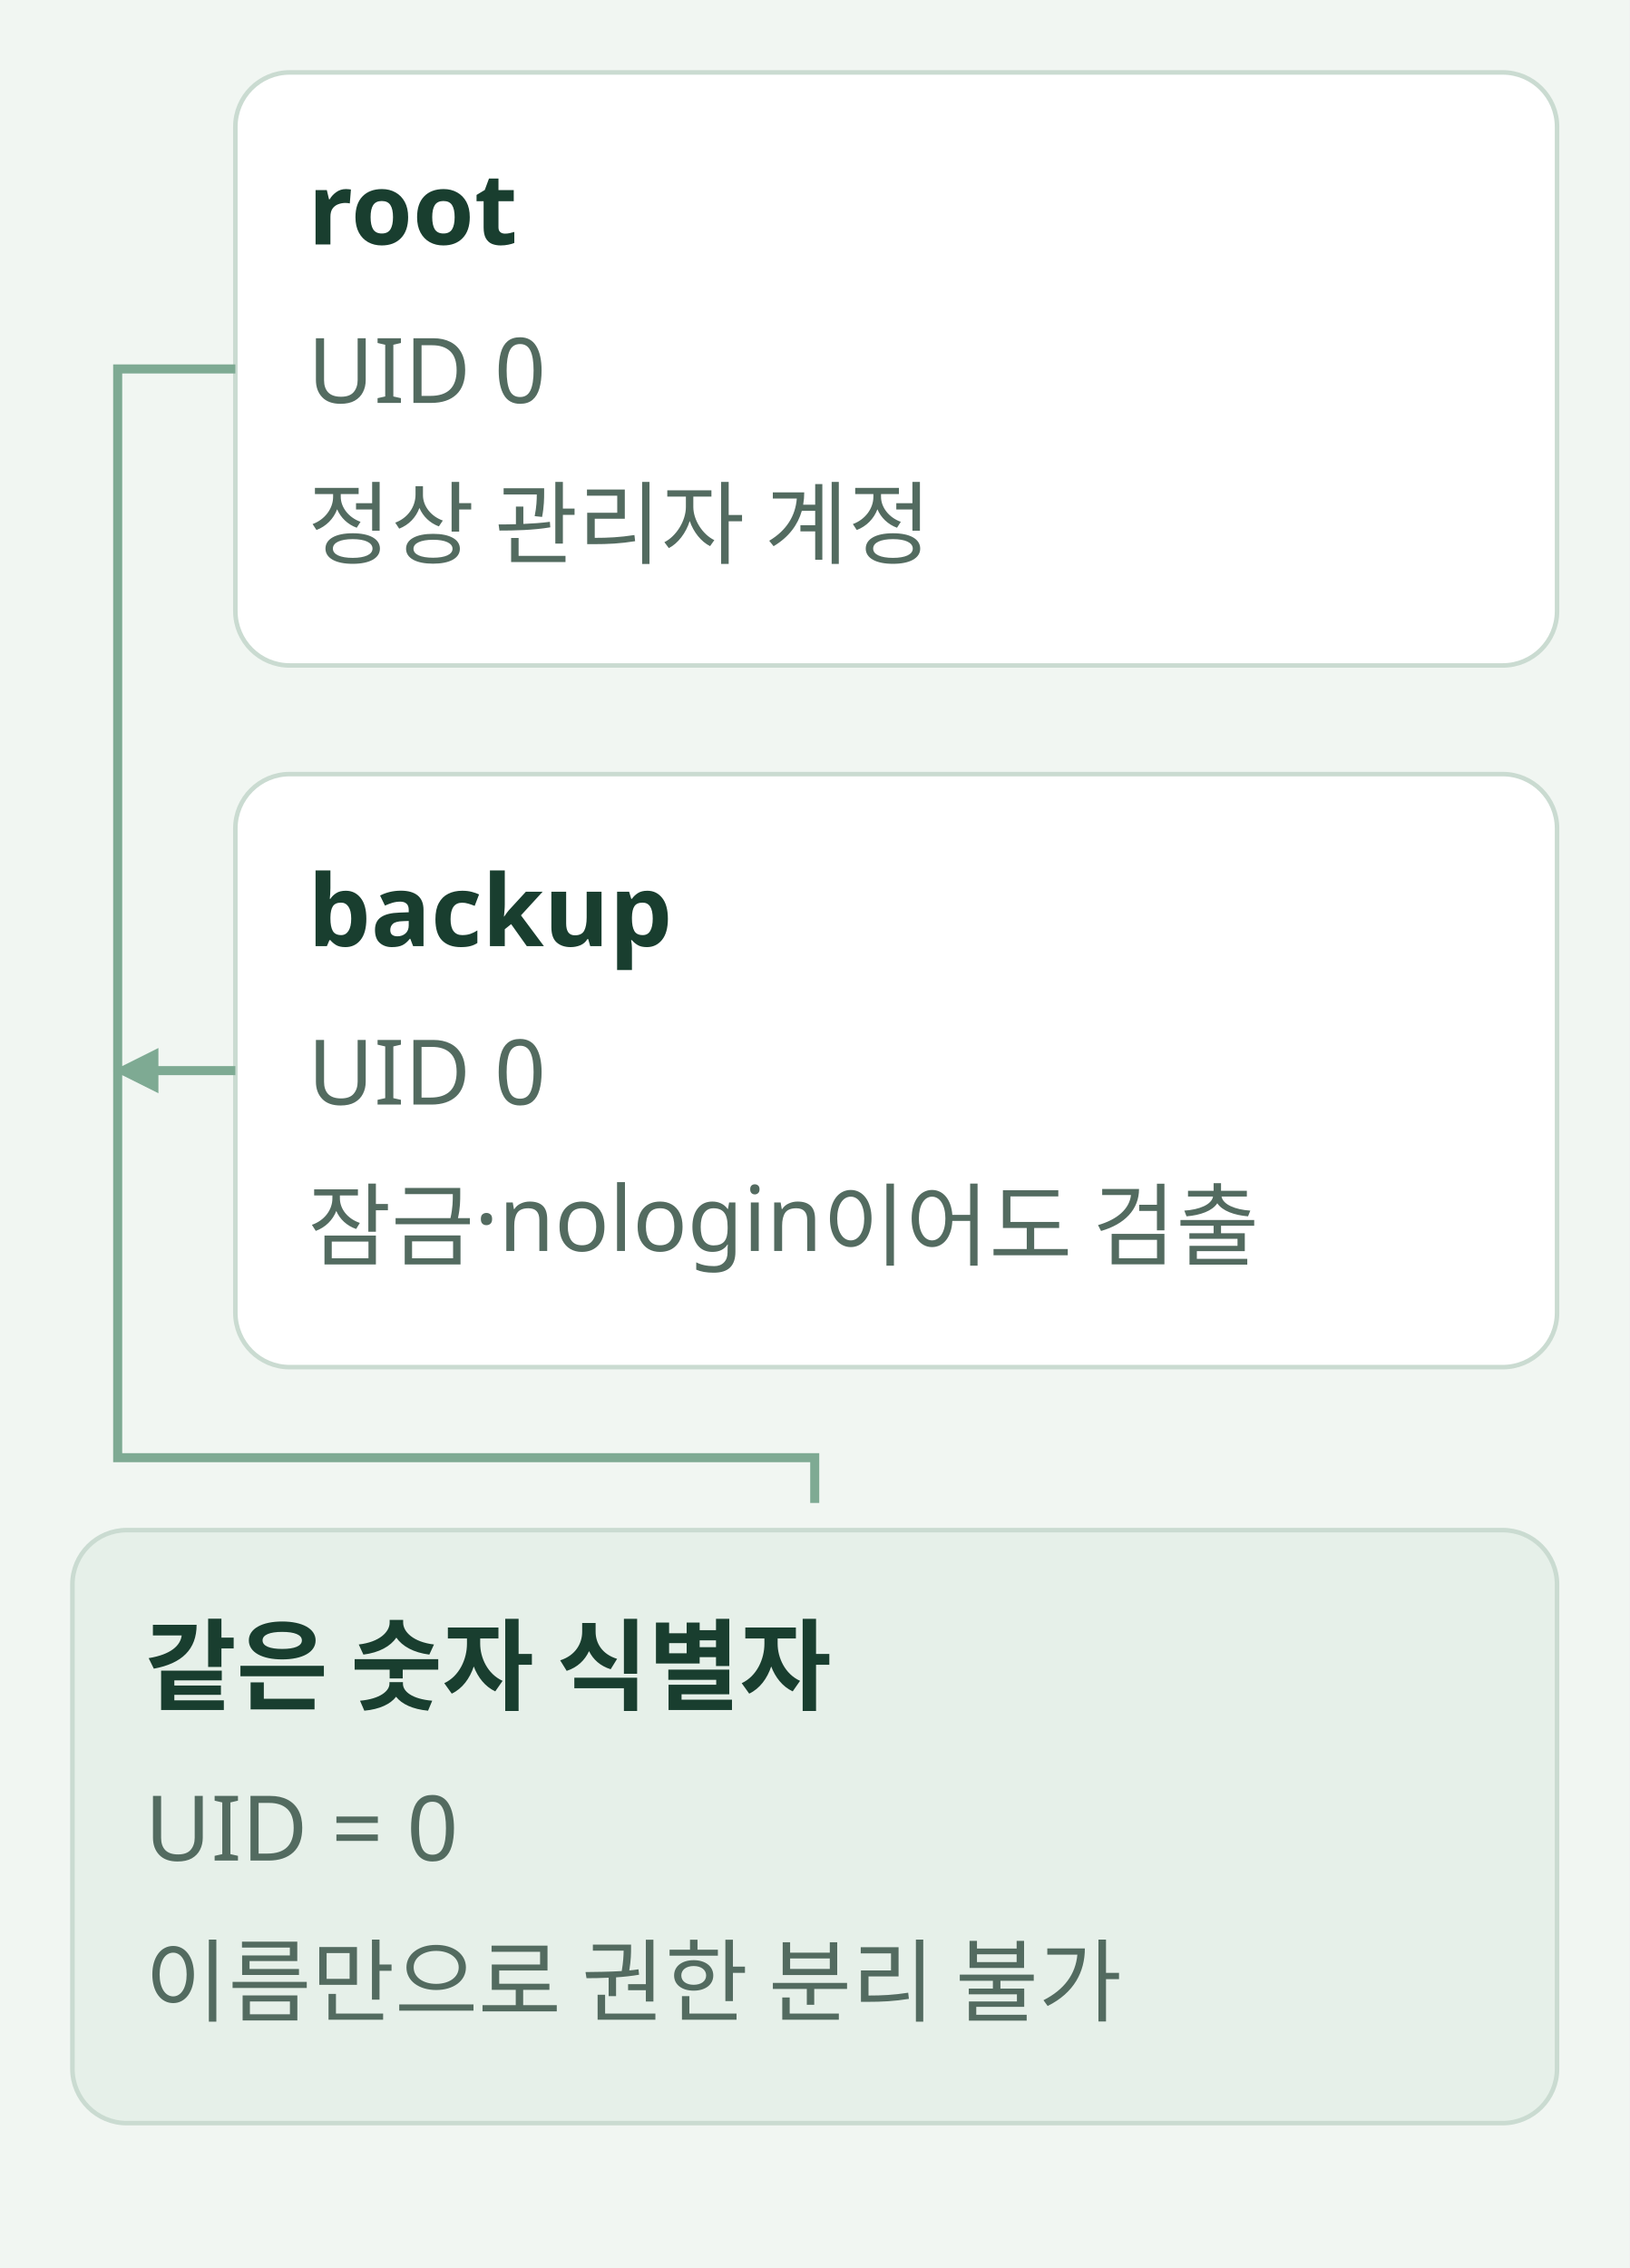
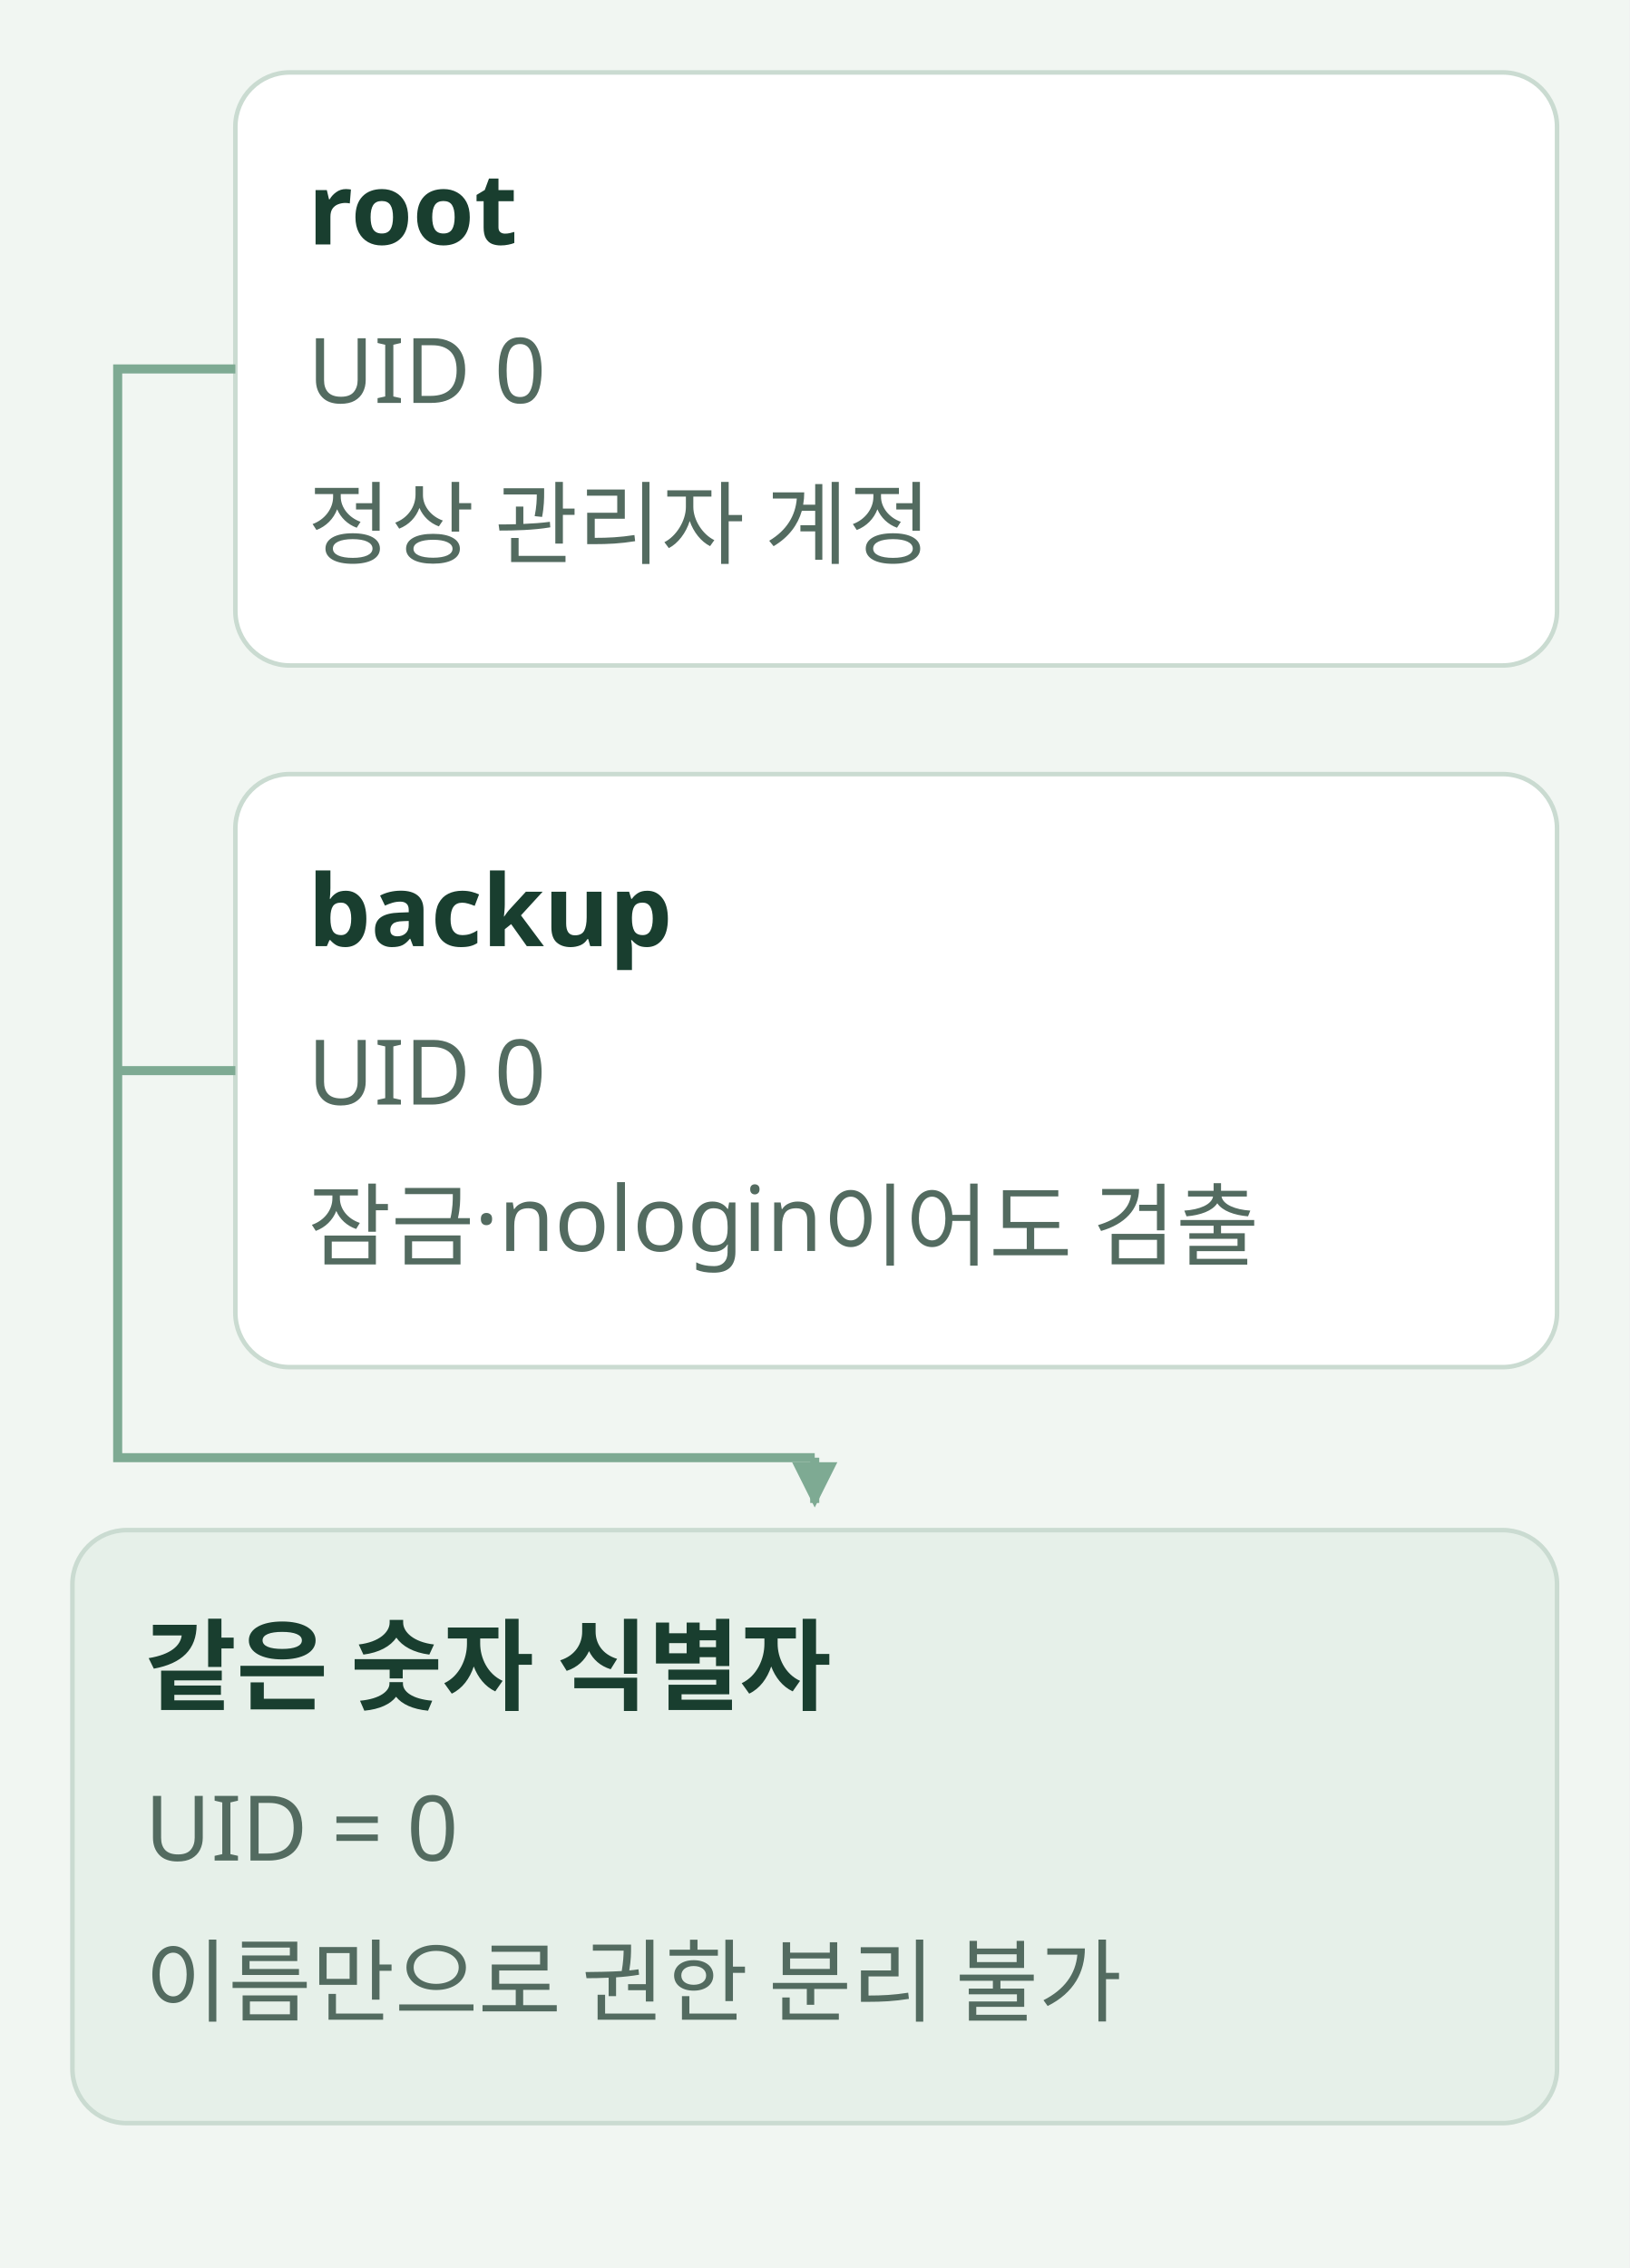
<svg xmlns="http://www.w3.org/2000/svg" width="360" height="501" viewBox="0 0 360 501" data-diagram-kind="merge" data-layout="mobile" role="img" aria-labelledby="title desc">
  <defs>
    <marker id="arrow" viewBox="0 0 10 10" refX="9" refY="5" markerWidth="5" markerHeight="5" orient="auto-start-reverse">
      <path d="M0 0L10 5L0 10Z" fill="#7eaa93" />
    </marker>
  </defs>
  <rect width="360" height="501" fill="#f1f6f2" />
  <g font-family="'Malgun Gothic','Noto Sans KR',sans-serif">
    <rect x="52" y="16" width="292" height="131" rx="12" fill="#fff" stroke="#cadbd1" />
    <text x="68" y="54" font-size="22" fill="#193e2f" font-weight="700" data-role="key">
      <tspan x="68" dy="0">root</tspan>
    </text>
    <text x="68" y="89" font-size="20" fill="#536b60" font-weight="400">
      <tspan x="68" dy="0">UID 0</tspan>
    </text>
    <text x="68" y="123" font-size="20" fill="#536b60" font-weight="400">
      <tspan x="68" dy="0">정상 관리자 계정</tspan>
    </text>
    <rect x="52" y="171" width="292" height="131" rx="12" fill="#fff" stroke="#cadbd1" />
    <text x="68" y="209" font-size="22" fill="#193e2f" font-weight="700" data-role="key">
      <tspan x="68" dy="0">backup</tspan>
    </text>
    <text x="68" y="244" font-size="20" fill="#536b60" font-weight="400">
      <tspan x="68" dy="0">UID 0</tspan>
    </text>
    <text x="68" y="278" font-size="20" fill="#536b60" font-weight="400">
      <tspan x="68" dy="0">잠금·nologin이어도 검출</tspan>
    </text>
-     <path d="M52 81.5H26V322H180V332 M52 236.5H26" fill="none" stroke="#7eaa93" stroke-width="2" marker-end="url(#arrow)" />
+     <path d="M52 81.5H26V322H180" fill="none" stroke="#7eaa93" stroke-width="2" />
+     <path d="M52 236.5H26" fill="none" stroke="#7eaa93" stroke-width="2" />
+     <path d="M180 322V332" fill="none" stroke="#7eaa93" stroke-width="2" marker-end="url(#arrow)" />
    <rect x="16" y="338" width="328" height="131" rx="12" fill="#e6f0e9" stroke="#cadbd1" />
    <text x="32" y="376" font-size="22" fill="#193e2f" font-weight="700" data-role="key">
      <tspan x="32" dy="0">같은 숫자 식별자</tspan>
    </text>
    <text x="32" y="411" font-size="20" fill="#536b60" font-weight="400">
      <tspan x="32" dy="0">UID = 0</tspan>
    </text>
    <text x="32" y="445" font-size="20" fill="#536b60" font-weight="400">
      <tspan x="32" dy="0">이름만으로 권한 분리 불가</tspan>
    </text>
  </g>
</svg>
